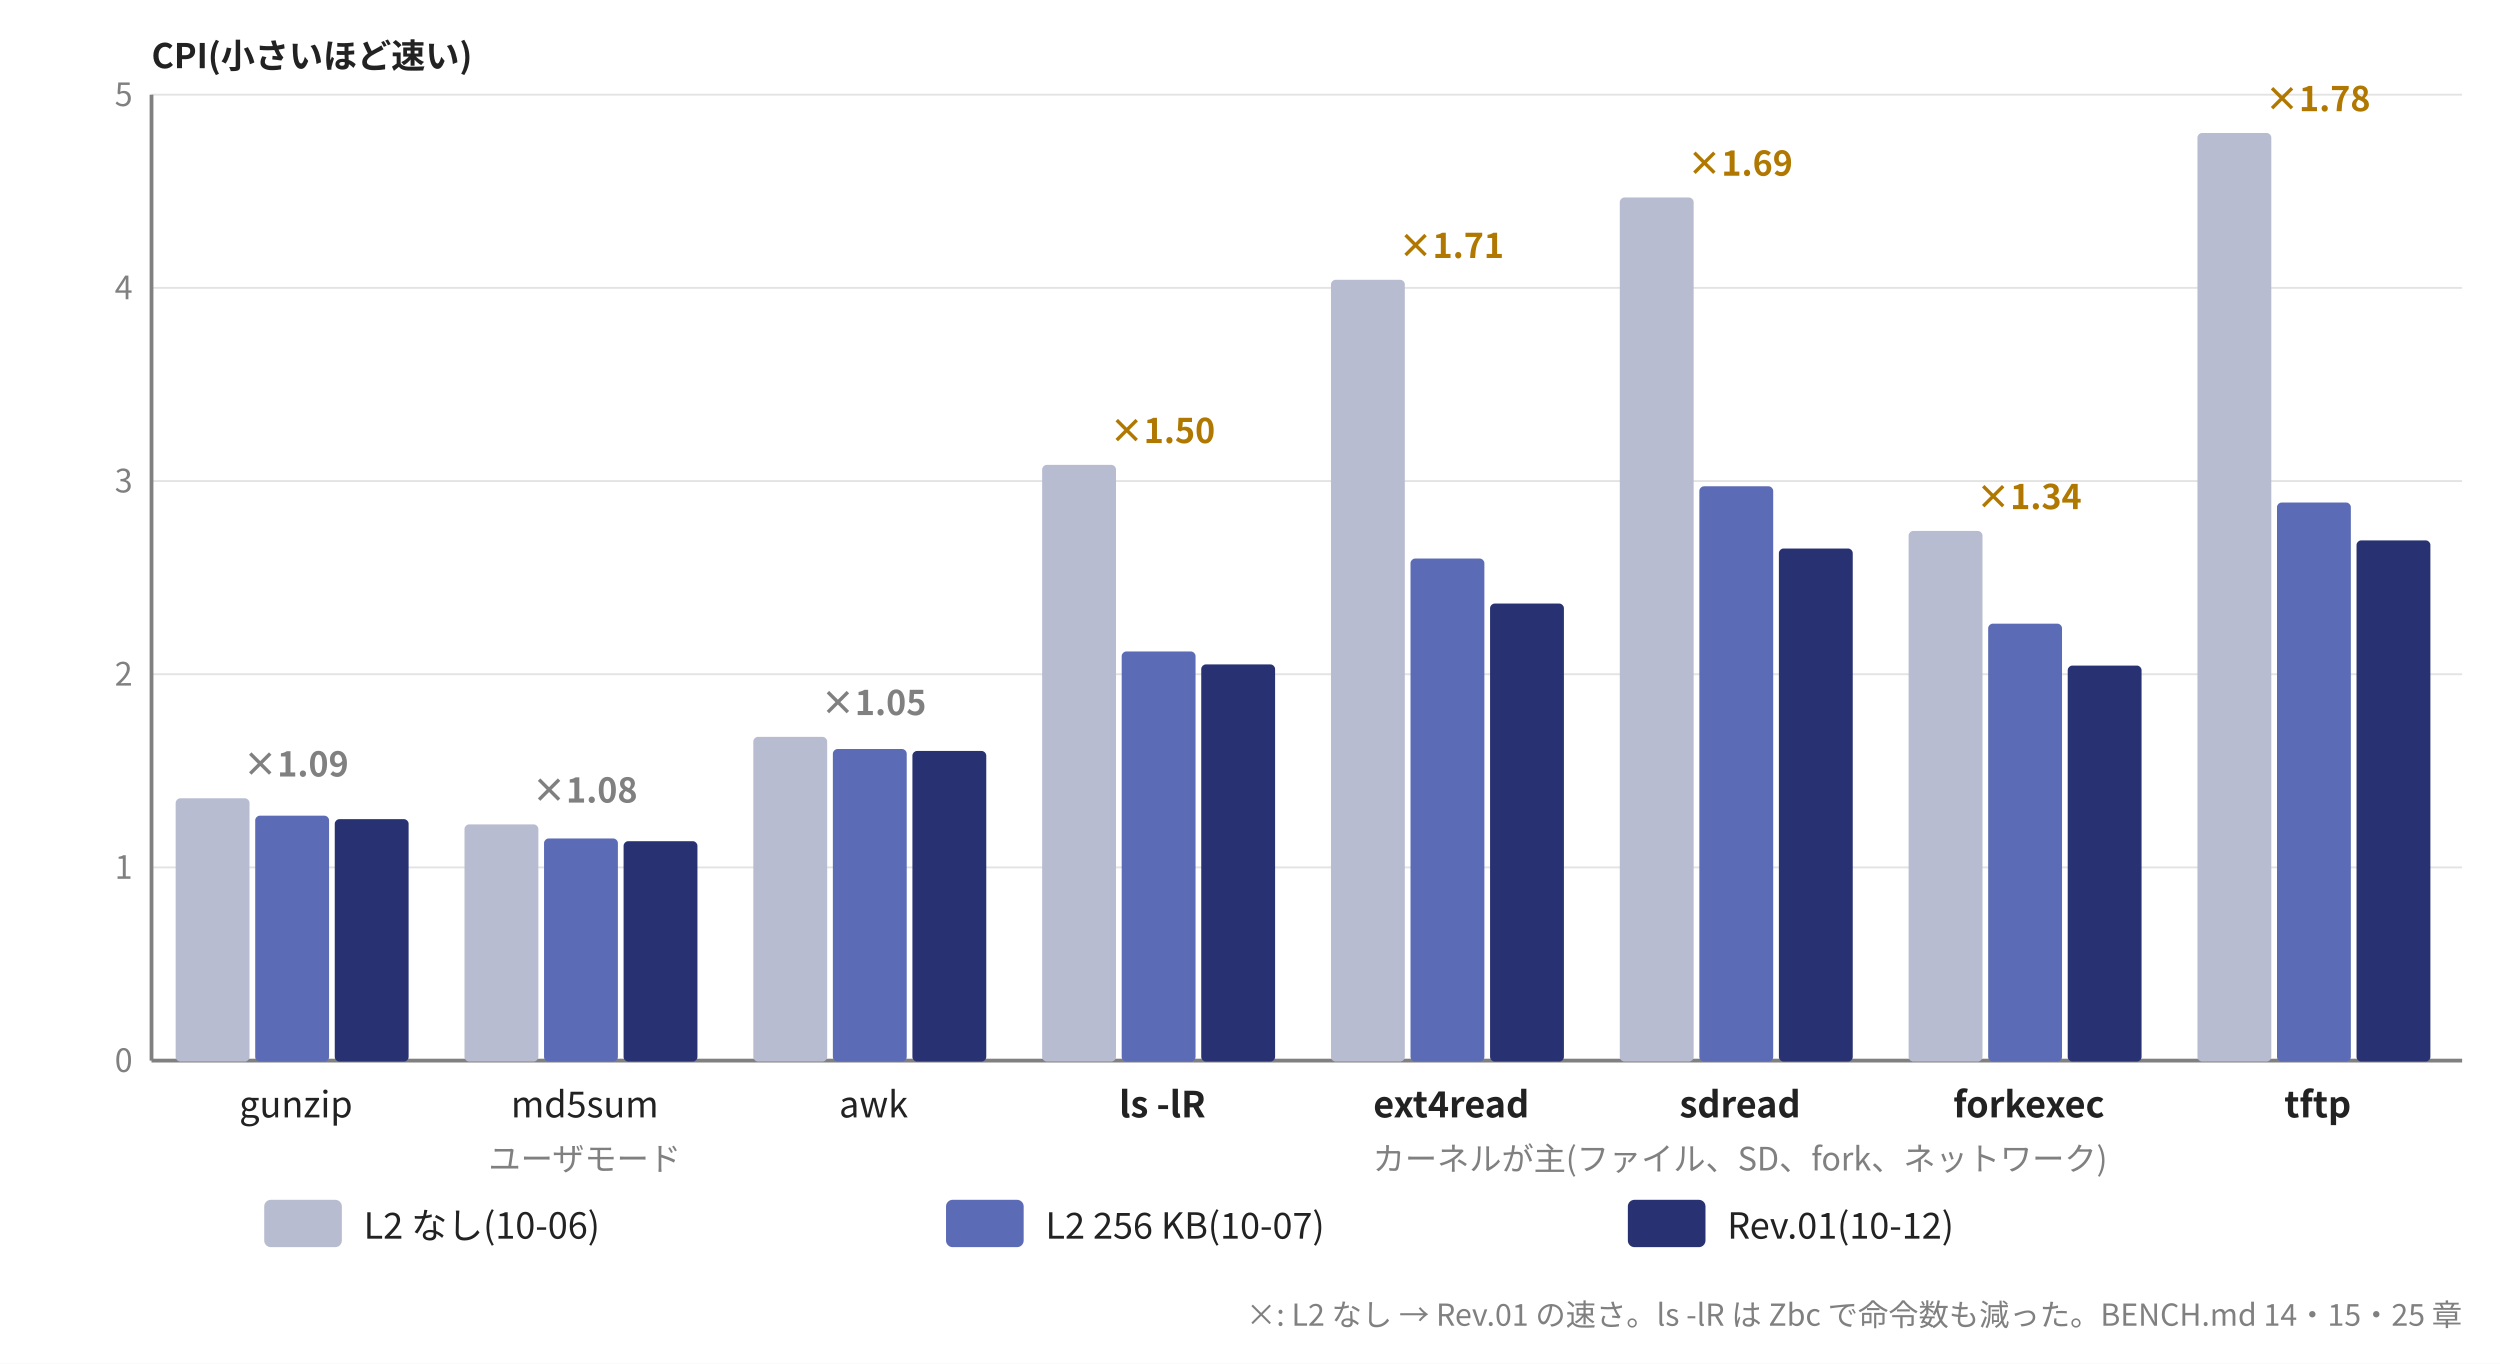
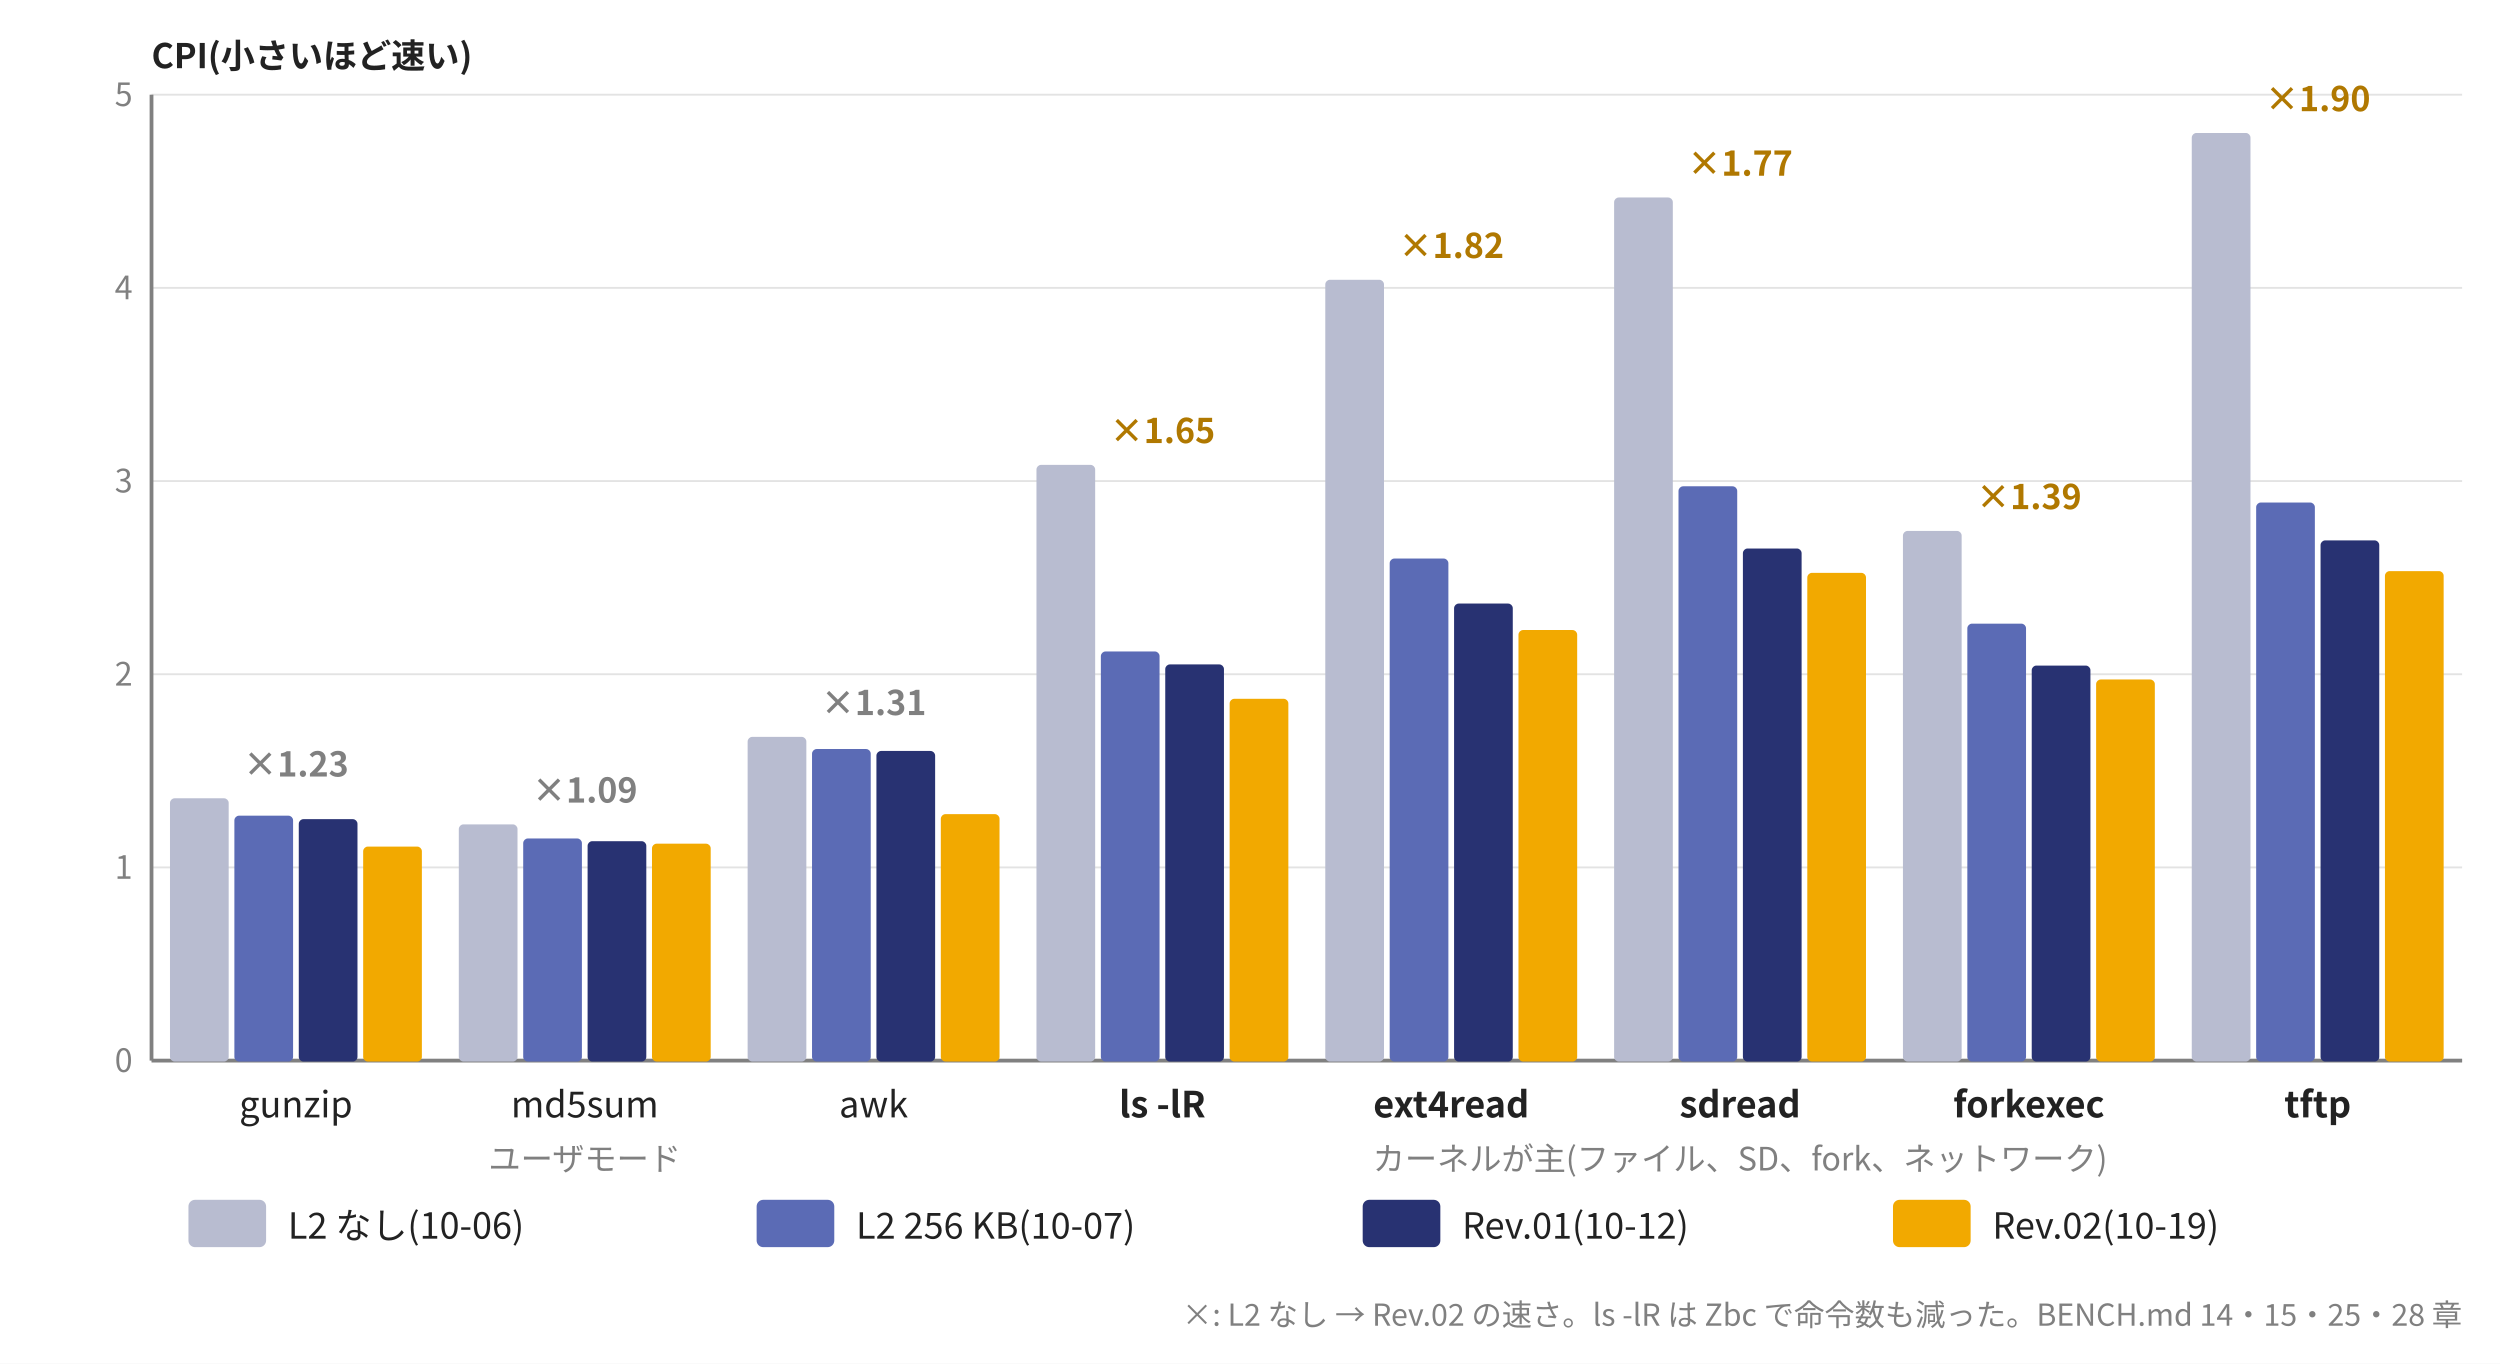
<svg xmlns="http://www.w3.org/2000/svg" width="26.4cm" height="14.4cm" viewBox="0 0 1320 720">
  <rect x="0" y="0" width="1320" height="720" fill="#FFFFFF" />
  <line x1="80" y1="560.0" x2="1300" y2="560.0" stroke="#E3E3E3" stroke-width="1" />
  <text x="70" y="566.0" font-family="'Noto Sans CJK JP', 'Noto Sans', 'Hiragino Sans', sans-serif" font-size="17" text-anchor="end" font-weight="normal" fill="#808080">0</text>
  <line x1="80" y1="458.0" x2="1300" y2="458.0" stroke="#E3E3E3" stroke-width="1" />
  <text x="70" y="464.0" font-family="'Noto Sans CJK JP', 'Noto Sans', 'Hiragino Sans', sans-serif" font-size="17" text-anchor="end" font-weight="normal" fill="#808080">1</text>
  <line x1="80" y1="356.0" x2="1300" y2="356.0" stroke="#E3E3E3" stroke-width="1" />
  <text x="70" y="362.0" font-family="'Noto Sans CJK JP', 'Noto Sans', 'Hiragino Sans', sans-serif" font-size="17" text-anchor="end" font-weight="normal" fill="#808080">2</text>
  <line x1="80" y1="254.0" x2="1300" y2="254.0" stroke="#E3E3E3" stroke-width="1" />
  <text x="70" y="260.0" font-family="'Noto Sans CJK JP', 'Noto Sans', 'Hiragino Sans', sans-serif" font-size="17" text-anchor="end" font-weight="normal" fill="#808080">3</text>
  <line x1="80" y1="152.0" x2="1300" y2="152.0" stroke="#E3E3E3" stroke-width="1" />
  <text x="70" y="158.0" font-family="'Noto Sans CJK JP', 'Noto Sans', 'Hiragino Sans', sans-serif" font-size="17" text-anchor="end" font-weight="normal" fill="#808080">4</text>
  <line x1="80" y1="50.0" x2="1300" y2="50.0" stroke="#E3E3E3" stroke-width="1" />
  <text x="70" y="56.0" font-family="'Noto Sans CJK JP', 'Noto Sans', 'Hiragino Sans', sans-serif" font-size="17" text-anchor="end" font-weight="normal" fill="#808080">5</text>
  <line x1="80" y1="50" x2="80" y2="560" stroke="#808080" stroke-width="2" />
  <line x1="80" y1="560" x2="1300" y2="560" stroke="#808080" stroke-width="2" />
  <text x="80" y="36" font-family="'Noto Sans CJK JP', 'Noto Sans', 'Hiragino Sans', sans-serif" font-size="18" text-anchor="start" font-weight="bold" fill="#222222">CPI(小さいほど速い)</text>
-   <rect x="93.25" y="421.994" width="38" height="138.006" rx="2" fill="#B8BCD0" stroke="#B8BCD0" stroke-width="1" />
-   <rect x="135.25" y="431.174" width="38" height="128.826" rx="2" fill="#5B6BB5" stroke="#5B6BB5" stroke-width="1" />
-   <rect x="177.25" y="433.01" width="38" height="126.99" rx="2" fill="#283272" stroke="#283272" stroke-width="1" />
+   <rect x="90.25" y="421.994" width="30" height="138.006" rx="2" fill="#B8BCD0" stroke="#B8BCD0" stroke-width="1" />
+   <rect x="124.25" y="431.174" width="30" height="128.826" rx="2" fill="#5B6BB5" stroke="#5B6BB5" stroke-width="1" />
+   <rect x="158.25" y="433.01" width="30" height="126.99" rx="2" fill="#283272" stroke="#283272" stroke-width="1" />
+   <rect x="192.25" y="447.494" width="30" height="112.506" rx="2" fill="#F2A900" stroke="#F2A900" stroke-width="1" />
  <text x="156.25" y="590" font-family="'Noto Sans CJK JP', 'Noto Sans', 'Hiragino Sans', sans-serif" font-size="19" text-anchor="middle" font-weight="normal" fill="#222222">gunzip</text>
-   <text x="156.25" y="409.994" font-family="'Noto Sans CJK JP', 'Noto Sans', 'Hiragino Sans', sans-serif" font-size="18" text-anchor="middle" font-weight="bold" fill="#808080">×1.09</text>
-   <rect x="245.75" y="435.764" width="38" height="124.236" rx="2" fill="#B8BCD0" stroke="#B8BCD0" stroke-width="1" />
-   <rect x="287.75" y="443.21" width="38" height="116.79" rx="2" fill="#5B6BB5" stroke="#5B6BB5" stroke-width="1" />
-   <rect x="329.75" y="444.638" width="38" height="115.362" rx="2" fill="#283272" stroke="#283272" stroke-width="1" />
+   <text x="156.25" y="409.994" font-family="'Noto Sans CJK JP', 'Noto Sans', 'Hiragino Sans', sans-serif" font-size="18" text-anchor="middle" font-weight="bold" fill="#808080">×1.23</text>
+   <rect x="242.75" y="435.764" width="30" height="124.236" rx="2" fill="#B8BCD0" stroke="#B8BCD0" stroke-width="1" />
+   <rect x="276.75" y="443.21" width="30" height="116.79" rx="2" fill="#5B6BB5" stroke="#5B6BB5" stroke-width="1" />
+   <rect x="310.75" y="444.638" width="30" height="115.362" rx="2" fill="#283272" stroke="#283272" stroke-width="1" />
+   <rect x="344.75" y="445.964" width="30" height="114.036" rx="2" fill="#F2A900" stroke="#F2A900" stroke-width="1" />
  <text x="308.75" y="590" font-family="'Noto Sans CJK JP', 'Noto Sans', 'Hiragino Sans', sans-serif" font-size="19" text-anchor="middle" font-weight="normal" fill="#222222">md5sum</text>
-   <text x="308.75" y="423.764" font-family="'Noto Sans CJK JP', 'Noto Sans', 'Hiragino Sans', sans-serif" font-size="18" text-anchor="middle" font-weight="bold" fill="#808080">×1.08</text>
-   <rect x="398.25" y="389.558" width="38" height="170.442" rx="2" fill="#B8BCD0" stroke="#B8BCD0" stroke-width="1" />
-   <rect x="440.25" y="395.984" width="38" height="164.016" rx="2" fill="#5B6BB5" stroke="#5B6BB5" stroke-width="1" />
-   <rect x="482.25" y="397.004" width="38" height="162.996" rx="2" fill="#283272" stroke="#283272" stroke-width="1" />
+   <text x="308.75" y="423.764" font-family="'Noto Sans CJK JP', 'Noto Sans', 'Hiragino Sans', sans-serif" font-size="18" text-anchor="middle" font-weight="bold" fill="#808080">×1.09</text>
+   <rect x="395.25" y="389.558" width="30" height="170.442" rx="2" fill="#B8BCD0" stroke="#B8BCD0" stroke-width="1" />
+   <rect x="429.25" y="395.984" width="30" height="164.016" rx="2" fill="#5B6BB5" stroke="#5B6BB5" stroke-width="1" />
+   <rect x="463.25" y="397.004" width="30" height="162.996" rx="2" fill="#283272" stroke="#283272" stroke-width="1" />
+   <rect x="497.25" y="430.358" width="30" height="129.642" rx="2" fill="#F2A900" stroke="#F2A900" stroke-width="1" />
  <text x="461.25" y="590" font-family="'Noto Sans CJK JP', 'Noto Sans', 'Hiragino Sans', sans-serif" font-size="19" text-anchor="middle" font-weight="normal" fill="#222222">awk</text>
-   <text x="461.25" y="377.558" font-family="'Noto Sans CJK JP', 'Noto Sans', 'Hiragino Sans', sans-serif" font-size="18" text-anchor="middle" font-weight="bold" fill="#808080">×1.05</text>
-   <rect x="550.75" y="245.942" width="38" height="314.058" rx="2" fill="#B8BCD0" stroke="#B8BCD0" stroke-width="1" />
-   <rect x="592.75" y="344.474" width="38" height="215.526" rx="2" fill="#5B6BB5" stroke="#5B6BB5" stroke-width="1" />
-   <rect x="634.75" y="351.308" width="38" height="208.692" rx="2" fill="#283272" stroke="#283272" stroke-width="1" />
+   <text x="461.25" y="377.558" font-family="'Noto Sans CJK JP', 'Noto Sans', 'Hiragino Sans', sans-serif" font-size="18" text-anchor="middle" font-weight="bold" fill="#808080">×1.31</text>
+   <rect x="547.75" y="245.942" width="30" height="314.058" rx="2" fill="#B8BCD0" stroke="#B8BCD0" stroke-width="1" />
+   <rect x="581.75" y="344.474" width="30" height="215.526" rx="2" fill="#5B6BB5" stroke="#5B6BB5" stroke-width="1" />
+   <rect x="615.75" y="351.308" width="30" height="208.692" rx="2" fill="#283272" stroke="#283272" stroke-width="1" />
+   <rect x="649.75" y="369.464" width="30" height="190.536" rx="2" fill="#F2A900" stroke="#F2A900" stroke-width="1" />
  <text x="613.75" y="590" font-family="'Noto Sans CJK JP', 'Noto Sans', 'Hiragino Sans', sans-serif" font-size="19" text-anchor="middle" font-weight="bold" fill="#222222">ls -lR</text>
-   <text x="613.75" y="233.942" font-family="'Noto Sans CJK JP', 'Noto Sans', 'Hiragino Sans', sans-serif" font-size="18" text-anchor="middle" font-weight="bold" fill="#B07800">×1.50</text>
-   <rect x="703.25" y="148.226" width="38" height="411.774" rx="2" fill="#B8BCD0" stroke="#B8BCD0" stroke-width="1" />
-   <rect x="745.25" y="295.412" width="38" height="264.588" rx="2" fill="#5B6BB5" stroke="#5B6BB5" stroke-width="1" />
-   <rect x="787.25" y="319.178" width="38" height="240.822" rx="2" fill="#283272" stroke="#283272" stroke-width="1" />
+   <text x="613.75" y="233.942" font-family="'Noto Sans CJK JP', 'Noto Sans', 'Hiragino Sans', sans-serif" font-size="18" text-anchor="middle" font-weight="bold" fill="#B07800">×1.65</text>
+   <rect x="700.25" y="148.226" width="30" height="411.774" rx="2" fill="#B8BCD0" stroke="#B8BCD0" stroke-width="1" />
+   <rect x="734.25" y="295.412" width="30" height="264.588" rx="2" fill="#5B6BB5" stroke="#5B6BB5" stroke-width="1" />
+   <rect x="768.25" y="319.178" width="30" height="240.822" rx="2" fill="#283272" stroke="#283272" stroke-width="1" />
+   <rect x="802.25" y="333.152" width="30" height="226.848" rx="2" fill="#F2A900" stroke="#F2A900" stroke-width="1" />
  <text x="766.25" y="590" font-family="'Noto Sans CJK JP', 'Noto Sans', 'Hiragino Sans', sans-serif" font-size="19" text-anchor="middle" font-weight="bold" fill="#222222">ext4read</text>
-   <text x="766.25" y="136.226" font-family="'Noto Sans CJK JP', 'Noto Sans', 'Hiragino Sans', sans-serif" font-size="18" text-anchor="middle" font-weight="bold" fill="#B07800">×1.71</text>
-   <rect x="855.75" y="104.774" width="38" height="455.226" rx="2" fill="#B8BCD0" stroke="#B8BCD0" stroke-width="1" />
-   <rect x="897.75" y="257.264" width="38" height="302.736" rx="2" fill="#5B6BB5" stroke="#5B6BB5" stroke-width="1" />
-   <rect x="939.75" y="290.108" width="38" height="269.892" rx="2" fill="#283272" stroke="#283272" stroke-width="1" />
+   <text x="766.25" y="136.226" font-family="'Noto Sans CJK JP', 'Noto Sans', 'Hiragino Sans', sans-serif" font-size="18" text-anchor="middle" font-weight="bold" fill="#B07800">×1.82</text>
+   <rect x="852.75" y="104.774" width="30" height="455.226" rx="2" fill="#B8BCD0" stroke="#B8BCD0" stroke-width="1" />
+   <rect x="886.75" y="257.264" width="30" height="302.736" rx="2" fill="#5B6BB5" stroke="#5B6BB5" stroke-width="1" />
+   <rect x="920.75" y="290.108" width="30" height="269.892" rx="2" fill="#283272" stroke="#283272" stroke-width="1" />
+   <rect x="954.75" y="302.96" width="30" height="257.04" rx="2" fill="#F2A900" stroke="#F2A900" stroke-width="1" />
  <text x="918.75" y="590" font-family="'Noto Sans CJK JP', 'Noto Sans', 'Hiragino Sans', sans-serif" font-size="19" text-anchor="middle" font-weight="bold" fill="#222222">sdread</text>
-   <text x="918.75" y="92.774" font-family="'Noto Sans CJK JP', 'Noto Sans', 'Hiragino Sans', sans-serif" font-size="18" text-anchor="middle" font-weight="bold" fill="#B07800">×1.69</text>
-   <rect x="1008.25" y="280.826" width="38" height="279.174" rx="2" fill="#B8BCD0" stroke="#B8BCD0" stroke-width="1" />
-   <rect x="1050.25" y="329.786" width="38" height="230.214" rx="2" fill="#5B6BB5" stroke="#5B6BB5" stroke-width="1" />
-   <rect x="1092.25" y="351.92" width="38" height="208.08" rx="2" fill="#283272" stroke="#283272" stroke-width="1" />
+   <text x="918.75" y="92.774" font-family="'Noto Sans CJK JP', 'Noto Sans', 'Hiragino Sans', sans-serif" font-size="18" text-anchor="middle" font-weight="bold" fill="#B07800">×1.77</text>
+   <rect x="1005.25" y="280.826" width="30" height="279.174" rx="2" fill="#B8BCD0" stroke="#B8BCD0" stroke-width="1" />
+   <rect x="1039.25" y="329.786" width="30" height="230.214" rx="2" fill="#5B6BB5" stroke="#5B6BB5" stroke-width="1" />
+   <rect x="1073.25" y="351.92" width="30" height="208.08" rx="2" fill="#283272" stroke="#283272" stroke-width="1" />
+   <rect x="1107.25" y="359.264" width="30" height="200.736" rx="2" fill="#F2A900" stroke="#F2A900" stroke-width="1" />
  <text x="1071.25" y="590" font-family="'Noto Sans CJK JP', 'Noto Sans', 'Hiragino Sans', sans-serif" font-size="19" text-anchor="middle" font-weight="bold" fill="#222222">forkexec</text>
-   <text x="1071.25" y="268.826" font-family="'Noto Sans CJK JP', 'Noto Sans', 'Hiragino Sans', sans-serif" font-size="18" text-anchor="middle" font-weight="bold" fill="#B07800">×1.34</text>
-   <rect x="1160.75" y="70.706" width="38" height="489.294" rx="2" fill="#B8BCD0" stroke="#B8BCD0" stroke-width="1" />
-   <rect x="1202.75" y="265.832" width="38" height="294.168" rx="2" fill="#5B6BB5" stroke="#5B6BB5" stroke-width="1" />
-   <rect x="1244.75" y="285.824" width="38" height="274.176" rx="2" fill="#283272" stroke="#283272" stroke-width="1" />
+   <text x="1071.25" y="268.826" font-family="'Noto Sans CJK JP', 'Noto Sans', 'Hiragino Sans', sans-serif" font-size="18" text-anchor="middle" font-weight="bold" fill="#B07800">×1.39</text>
+   <rect x="1157.75" y="70.706" width="30" height="489.294" rx="2" fill="#B8BCD0" stroke="#B8BCD0" stroke-width="1" />
+   <rect x="1191.75" y="265.832" width="30" height="294.168" rx="2" fill="#5B6BB5" stroke="#5B6BB5" stroke-width="1" />
+   <rect x="1225.75" y="285.824" width="30" height="274.176" rx="2" fill="#283272" stroke="#283272" stroke-width="1" />
+   <rect x="1259.75" y="302.042" width="30" height="257.958" rx="2" fill="#F2A900" stroke="#F2A900" stroke-width="1" />
  <text x="1223.75" y="590" font-family="'Noto Sans CJK JP', 'Noto Sans', 'Hiragino Sans', sans-serif" font-size="19" text-anchor="middle" font-weight="bold" fill="#222222">tftp</text>
-   <text x="1223.75" y="58.706" font-family="'Noto Sans CJK JP', 'Noto Sans', 'Hiragino Sans', sans-serif" font-size="18" text-anchor="middle" font-weight="bold" fill="#B07800">×1.78</text>
+   <text x="1223.75" y="58.706" font-family="'Noto Sans CJK JP', 'Noto Sans', 'Hiragino Sans', sans-serif" font-size="18" text-anchor="middle" font-weight="bold" fill="#B07800">×1.90</text>
  <text x="308.75" y="618" font-family="'Noto Sans CJK JP', 'Noto Sans', 'Hiragino Sans', sans-serif" font-size="17" text-anchor="middle" font-weight="normal" fill="#808080">ユーザモード</text>
  <text x="918.75" y="618" font-family="'Noto Sans CJK JP', 'Noto Sans', 'Hiragino Sans', sans-serif" font-size="17" text-anchor="middle" font-weight="normal" fill="#808080">カーネルが主(ファイル、SD、fork、ネットワーク)</text>
-   <rect x="140" y="634" width="40" height="24" rx="3" fill="#B8BCD0" stroke="#B8BCD0" stroke-width="1" />
-   <text x="192" y="654" font-family="'Noto Sans CJK JP', 'Noto Sans', 'Hiragino Sans', sans-serif" font-size="19" text-anchor="start" font-weight="normal" fill="#222222">L2 なし(10-06)</text>
-   <rect x="500" y="634" width="40" height="24" rx="3" fill="#5B6BB5" stroke="#5B6BB5" stroke-width="1" />
-   <text x="552" y="654" font-family="'Noto Sans CJK JP', 'Noto Sans', 'Hiragino Sans', sans-serif" font-size="19" text-anchor="start" font-weight="normal" fill="#222222">L2 256 KB(10-07)</text>
-   <rect x="860" y="634" width="40" height="24" rx="3" fill="#283272" stroke="#283272" stroke-width="1" />
-   <text x="912" y="654" font-family="'Noto Sans CJK JP', 'Noto Sans', 'Hiragino Sans', sans-serif" font-size="19" text-anchor="start" font-weight="normal" fill="#222222">Rev.01(10-12)</text>
-   <text x="1300" y="700" font-family="'Noto Sans CJK JP', 'Noto Sans', 'Hiragino Sans', sans-serif" font-size="16" text-anchor="end" font-weight="normal" fill="#808080">×: L2 なし → Rev.01 の速さ。ls -lR は Zbc で命令数も減った。BENCH.md 14・15・25 章</text>
+   <rect x="100" y="634" width="40" height="24" rx="3" fill="#B8BCD0" stroke="#B8BCD0" stroke-width="1" />
+   <text x="152" y="654" font-family="'Noto Sans CJK JP', 'Noto Sans', 'Hiragino Sans', sans-serif" font-size="19" text-anchor="start" font-weight="normal" fill="#222222">L2 なし(10-06)</text>
+   <rect x="400" y="634" width="40" height="24" rx="3" fill="#5B6BB5" stroke="#5B6BB5" stroke-width="1" />
+   <text x="452" y="654" font-family="'Noto Sans CJK JP', 'Noto Sans', 'Hiragino Sans', sans-serif" font-size="19" text-anchor="start" font-weight="normal" fill="#222222">L2 256 KB(10-07)</text>
+   <rect x="720" y="634" width="40" height="24" rx="3" fill="#283272" stroke="#283272" stroke-width="1" />
+   <text x="772" y="654" font-family="'Noto Sans CJK JP', 'Noto Sans', 'Hiragino Sans', sans-serif" font-size="19" text-anchor="start" font-weight="normal" fill="#222222">Rev.01(10-12)</text>
+   <rect x="1000" y="634" width="40" height="24" rx="3" fill="#F2A900" stroke="#F2A900" stroke-width="1" />
+   <text x="1052" y="654" font-family="'Noto Sans CJK JP', 'Noto Sans', 'Hiragino Sans', sans-serif" font-size="19" text-anchor="start" font-weight="normal" fill="#222222">Rev.02(10-19)</text>
+   <text x="1300" y="700" font-family="'Noto Sans CJK JP', 'Noto Sans', 'Hiragino Sans', sans-serif" font-size="16" text-anchor="end" font-weight="normal" fill="#808080">×: L2 なし → Rev.02 の速さ。ls -lR は Zbc で命令数も減った。BENCH.md 14・15・25・28 章</text>
</svg>
